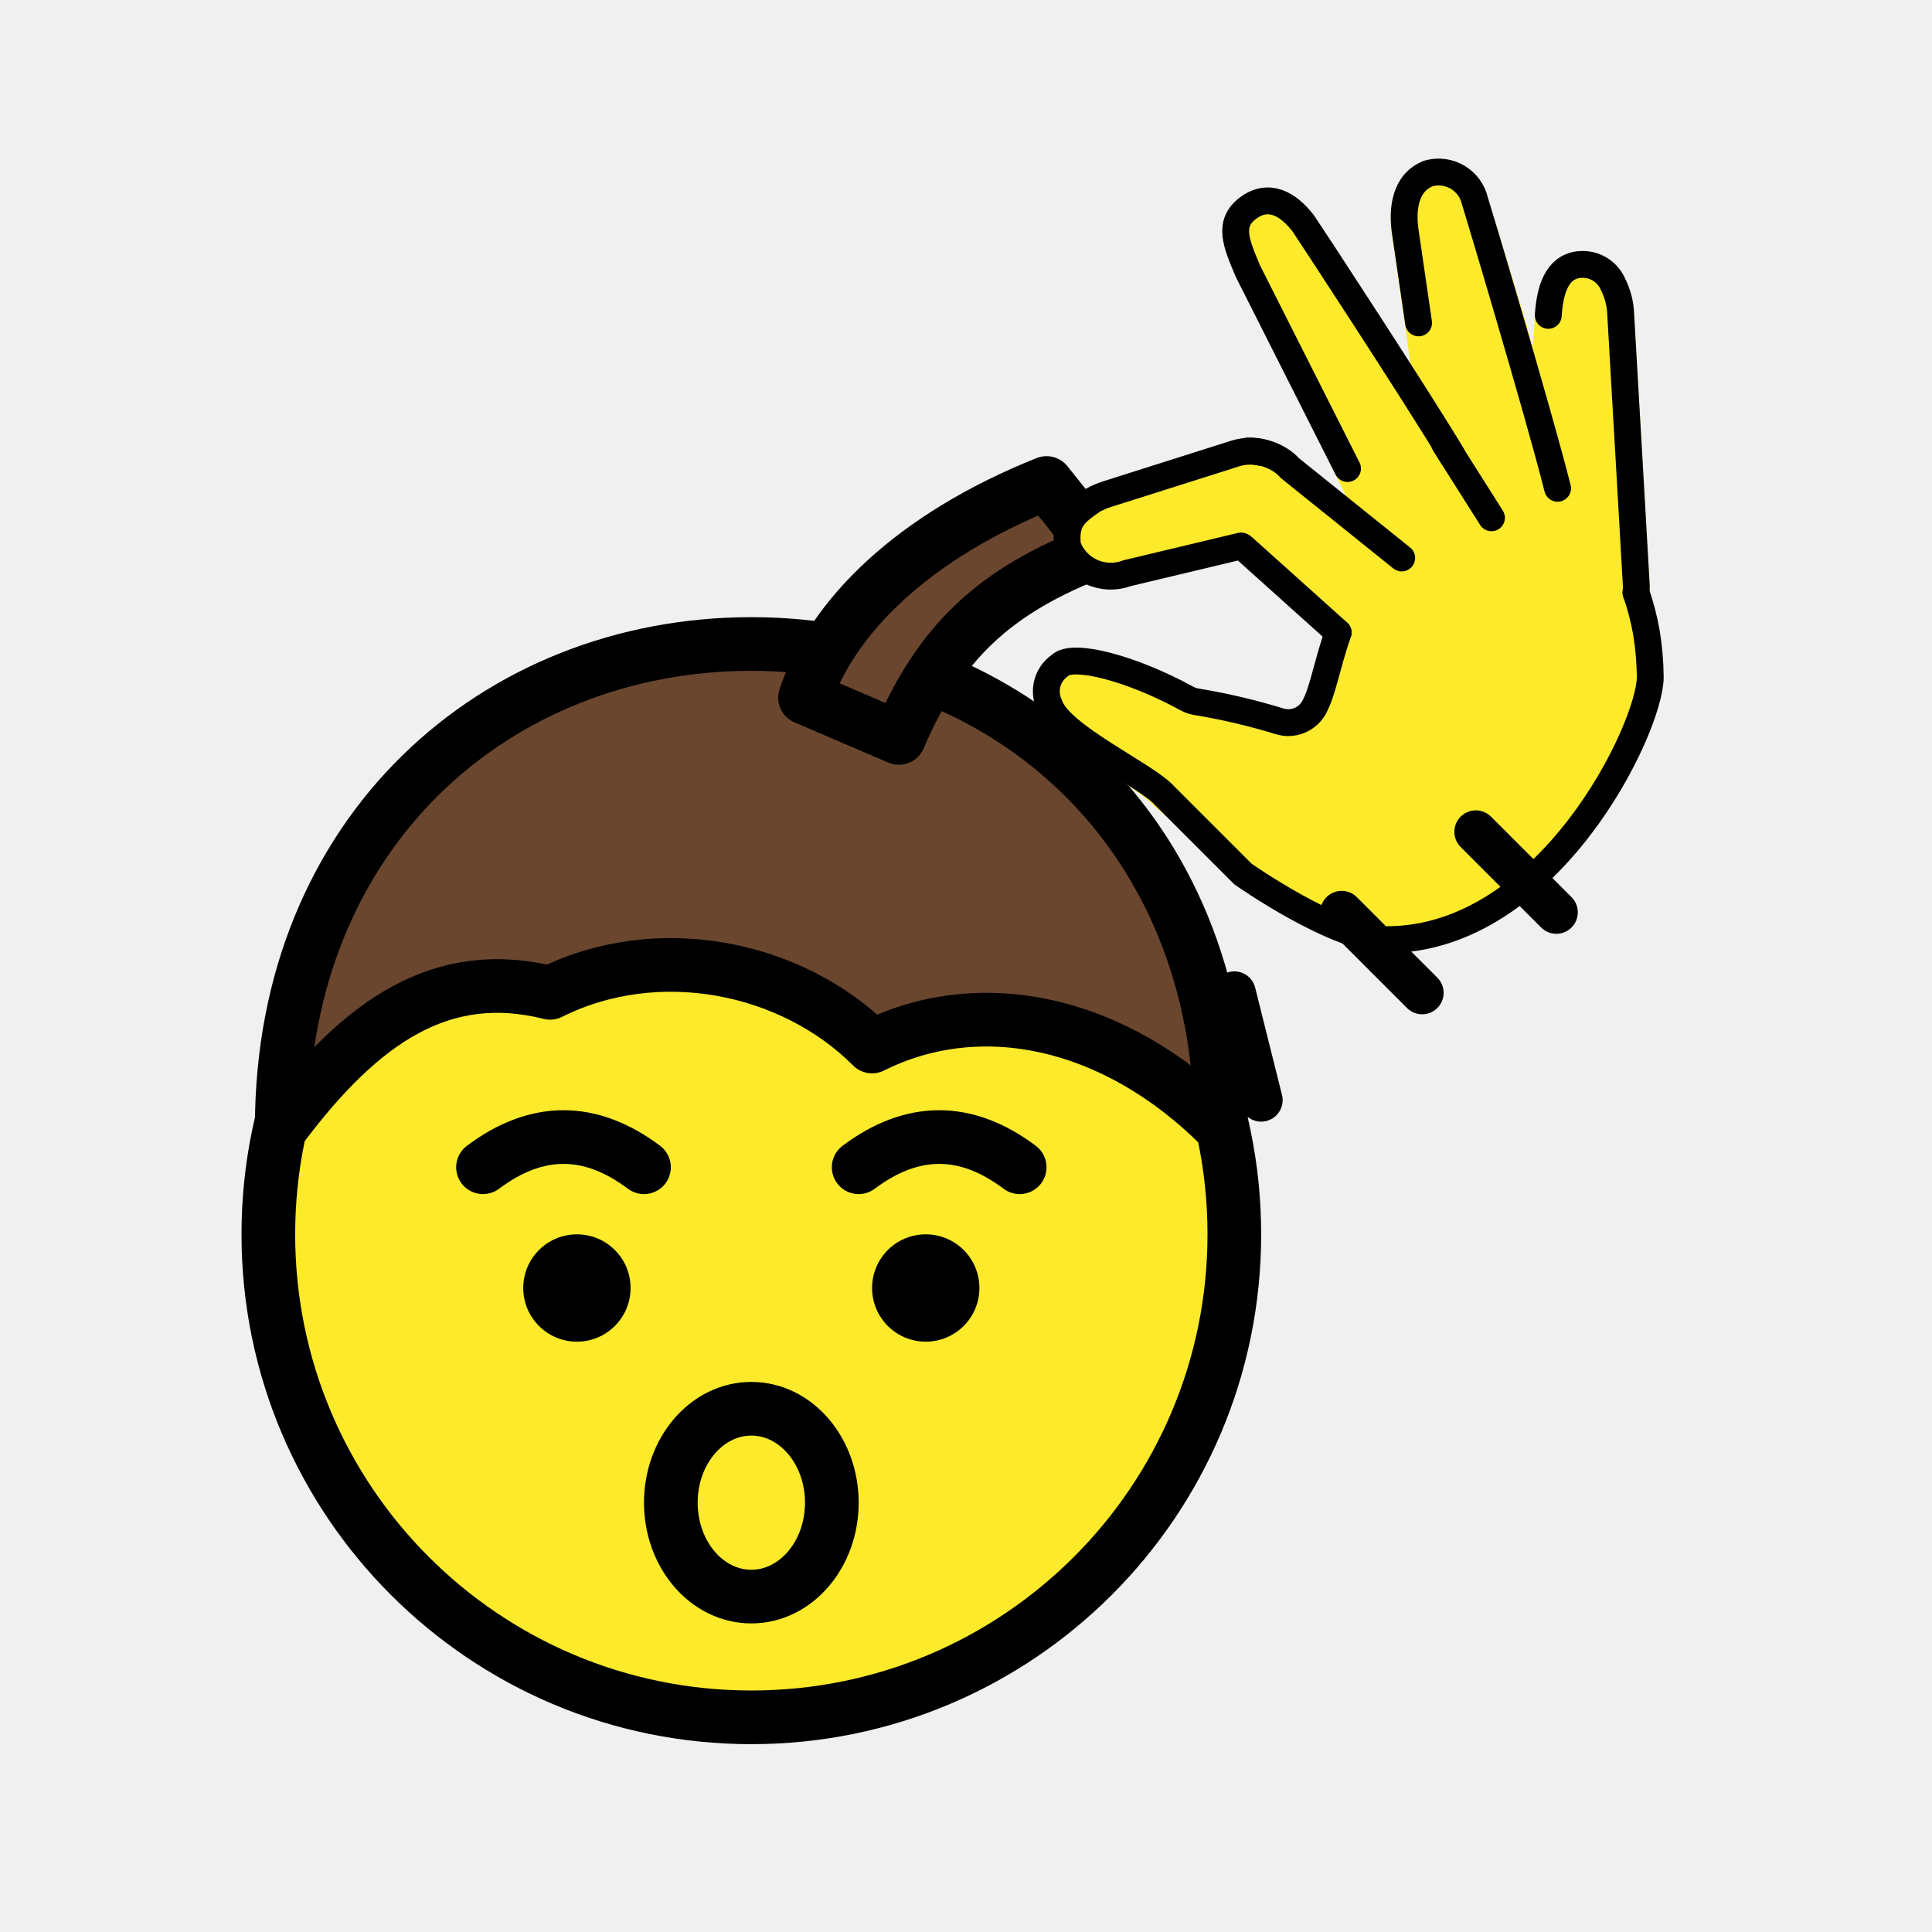
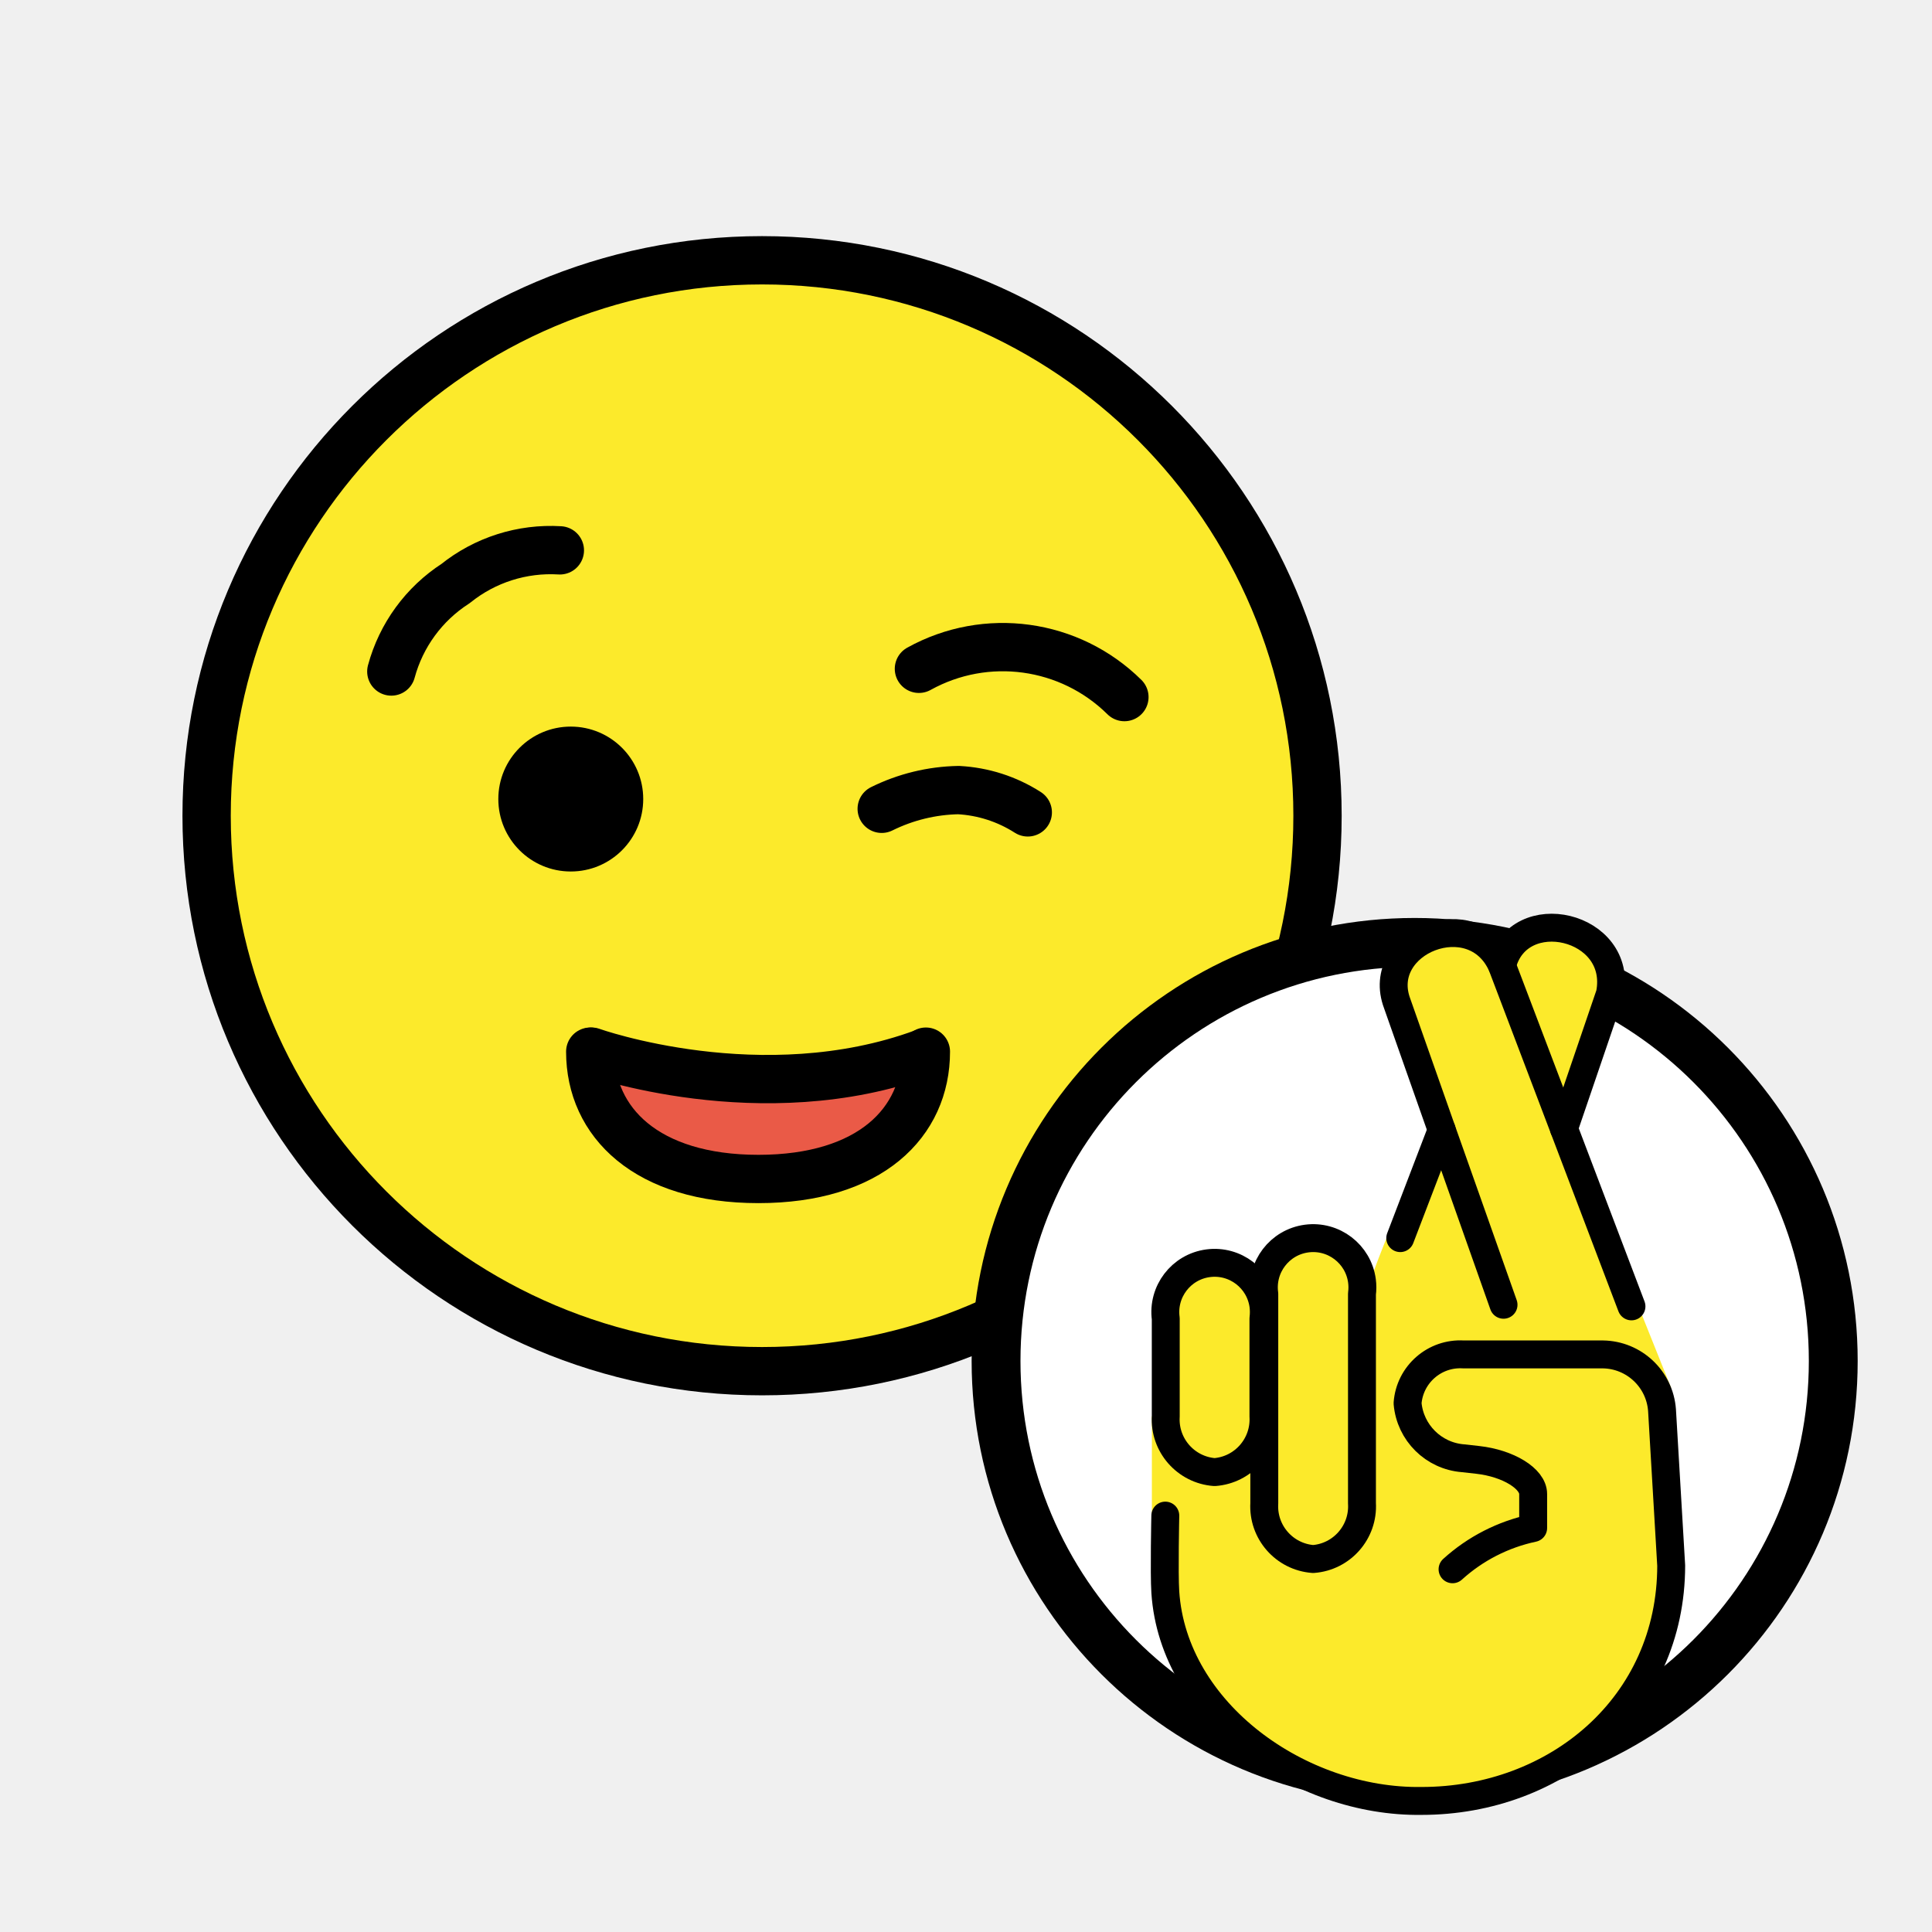
<svg xmlns="http://www.w3.org/2000/svg" viewBox="0 0 72 72" width="72" height="72">
-   <g stroke="#000" stroke-width="2" stroke-linejoin="round" stroke-linecap="round">
-     <circle cx="28" cy="46" r="18" fill="#FCEA2B" />
-     <path fill="#6A462F" d="M10.5 42c0-11 8-18 17.5-18s17.5 7 17.5 18c-4-4-9-5-13-3-3-3-8-4-12-2-4-1-7 1-10 5z" />
-     <path fill="#6A462F" d="M30 26c1-3 4-6 9-8l2 2.5c-4 1.5-6 3.5-7.5 7z" />
-   </g>
-   <g fill="#000">
-     <circle cx="21.5" cy="48" r="2" />
-     <circle cx="34.5" cy="48" r="2" />
-   </g>
-   <g fill="none" stroke="#000" stroke-width="2" stroke-linecap="round">
-     <path d="M18 43.5c2-1.5 4-1.5 6 0M32 43.5c2-1.5 4-1.5 6 0" />
-     <ellipse cx="28" cy="56" rx="3" ry="3.5" />
-   </g>
-   <g transform="translate(40,20) scale(.5) translate(-12,-35)">
+   <g transform="translate(-4,-2) scale(.9)">
+     <g>
+       <circle cx="36" cy="36" r="23" fill="#FCEA2B" />
+       <polygon fill="#EA5A47" points="38.254,51.023 41.277,49.677 42.446,48.234 42.764,46.624 39.065,46.669 29.097,46.669 30.411,49.677 33.57,51.023" />
+     </g>
+     <g />
+     <g />
    <g />
    <g>
-       <g>
-         <path fill="#fcea2b" stroke="#fcea2b" stroke-linecap="round" stroke-linejoin="round" stroke-width="2" d="M40.235,29.081l-1.489-2.429c-2.535-4.25-9.439-14.642-9.595-14.847-1.15-1.511-2.63-2.3-4.141-1.15-1.511,1.141-.412,2.611.463,4.689l6.92,14.492,2.772,5.699-7.019-5.507a3.404,3.404,0,0,0-.787-.651,2.733,2.733,0,0,0-1.383-.522,3.699,3.699,0,0,0-1.825.055l-9.624,3.05a6.011,6.011,0,0,0-1.102.478c-1.396.985-1.847,1.29-1.654,3.173a3.04,3.04,0,0,0,4.151,1.826l8.716-1.976.373.31,6.992,6.217a52.287,52.287,0,0,1-2.065,5.88,2.193,2.193,0,0,1-2.582,1.023,47.202,47.202,0,0,0-6.206-1.455,2.148,2.148,0,0,1-.691-.242C16.363,44.95,11.949,43.785,11,44.734c-.945.872-.621,1.331-.145,2.758.765,2.294,6.598,5.42,7.934,6.935l6.55,5.449s6.402,4.609,10.227,4.588c12.063-.066,18.949-14.75,18.962-18.52.006-1.642.193-3.625.193-3.625a19.036,19.036,0,0,0-.778-3.006l-.011-.006a3.243,3.243,0,0,0,.029-.536s-.933-16.319-1.165-20.239a5.272,5.272,0,0,0-.557-2.176,2.464,2.464,0,0,0-2.562-1.498c-1.632.187-2.158,1.876-2.276,3.783L46.834,26.731C45.45,21.213,42.018,10.33,41.93,10.106A2.778,2.778,0,0,0,38.496,8.053c-1.784.673-2.02,2.691-1.739,4.459l.976,6.688,1.014,7.451" />
-       </g>
-     </g>
-     <g>
-       <g>
-         <path fill="none" stroke="#000" stroke-linecap="round" stroke-linejoin="round" stroke-width="2" d="M31.736,42.143c-.869,2.515-1.12,4.348-1.798,5.591a2.193,2.193,0,0,1-2.582,1.023,47.197,47.197,0,0,0-6.206-1.455,2.15,2.15,0,0,1-.691-.242c-4.095-2.244-8.509-3.408-9.458-2.459a2.347,2.347,0,0,0-.776,2.964c.765,2.294,7.228,5.214,8.565,6.728l5.849,5.849S31.61,65.058,35.435,65.037C47.498,64.971,54.987,49.242,55,45.472a21.652,21.652,0,0,0-.279-3.287,19.036,19.036,0,0,0-.778-3.006" />
-         <path fill="none" stroke="#000" stroke-linecap="round" stroke-linejoin="round" stroke-width="2" d="M24.504,35.694l-8.509,2.032a3.431,3.431,0,0,1-4.429-2.032c-.194-1.883.462-2.405,1.859-3.39a6.011,6.011,0,0,1,1.102-.478l9.624-3.05a3.699,3.699,0,0,1,1.825-.055" />
-         <line x1="31.736" x2="24.638" y1="42.143" y2="35.771" fill="none" stroke="#000" stroke-linecap="round" stroke-linejoin="round" stroke-width="2" />
-         <path fill="none" stroke="#000" stroke-linecap="round" stroke-linejoin="round" stroke-width="2" d="M25.01,28.613a4.333,4.333,0,0,1,2.349.631,3.404,3.404,0,0,1,.787.651l8.329,6.694" />
-         <path fill="none" stroke="#000" stroke-linecap="round" stroke-linejoin="round" stroke-width="2" d="M32.437,29.922,25.01,15.208c-.875-2.078-1.511-3.546,0-4.687,1.511-1.15,2.991-.361,4.141,1.15.156.205,8.549,13.016,11.084,17.266v.01" />
-         <path fill="none" stroke="#000" stroke-linecap="round" stroke-linejoin="round" stroke-width="2" d="M48.093,31.395C46.709,25.877,42.018,10.197,41.93,9.972a2.778,2.778,0,0,0-3.434-2.053c-1.784.673-2.02,2.691-1.739,4.459l.976,6.688" />
-         <path fill="none" stroke="#000" stroke-linecap="round" stroke-linejoin="round" stroke-width="2" d="M47.4,18.506c.119-1.907.644-3.596,2.276-3.783a2.464,2.464,0,0,1,2.562,1.498,5.272,5.272,0,0,1,.557,2.176c.232,3.92,1.165,20.239,1.165,20.239a3.243,3.243,0,0,1-.029.536" />
-         <line x1="39.675" x2="43.166" y1="28.081" y2="33.594" fill="none" stroke="#000" stroke-linecap="round" stroke-linejoin="round" stroke-width="2" />
-       </g>
+       <path fill="none" stroke="#000000" stroke-linecap="round" stroke-linejoin="round" stroke-width="2" d="M20.648,30.028 c0.405-1.502,1.353-2.799,2.66-3.642c1.218-0.98,2.759-1.47,4.319-1.375" />
+       <path fill="none" stroke="#000000" stroke-linecap="round" stroke-linejoin="round" stroke-width="2" d="M51.004,31.087 c-2.262-2.236-5.727-2.713-8.509-1.171" />
+       <path fill="none" stroke="#000000" stroke-linecap="round" stroke-linejoin="round" stroke-width="2" d="M42.783,45.769 c0,2.937-2.308,5.272-6.934,5.272s-6.964-2.342-6.964-5.272" />
+       <path fill="none" stroke="#000000" stroke-linecap="round" stroke-linejoin="round" stroke-width="2" d="M28.94,45.769 c0,0,7.047,2.52,13.75,0.054" />
+       <path fill="none" stroke="#000000" stroke-linecap="round" stroke-linejoin="round" stroke-width="2" d="M47.003,35.861 c-0.861-0.551-1.849-0.869-2.869-0.923c-1.104,0.02-2.19,0.285-3.18,0.775" />
+       <circle cx="28.079" cy="35.309" r="3" />
+       <circle cx="36" cy="36" r="23" fill="none" stroke="#000000" stroke-linecap="round" stroke-linejoin="round" stroke-width="2" />
    </g>
  </g>
-   <g fill="none" stroke="#000" stroke-width="1.6" stroke-linecap="round">
-     <path d="M50 34l3 3M55 31l3 3M46 37l1 4" />
+   <g transform="translate(34,32) scale(.52)">
+     <circle cx="36" cy="36" r="30" fill="#fff" stroke="#000" stroke-width="3.5" />
+     <g />
+     <g />
+     <g>
+       <path fill="#fcea2b" stroke="none" d="M21.662,43.963c-2.064-0.153-3.623-1.934-3.5-4v-7c-0.258-1.933,1.1-3.709,3.033-3.967 c1.933-0.258,3.709,1.1,3.967,3.033c0.041,0.31,0.041,0.624,0,0.934v7 C25.284,42.029,23.725,43.811,21.662,43.963z" />
+       <path fill="#fcea2b" stroke="none" d="M28.724,50.193c-2.064-0.153-3.623-1.934-3.5-4v-15c-0.258-1.933,1.1-3.709,3.033-3.967 c1.933-0.258,3.709,1.1,3.967,3.033c0.041,0.31,0.041,0.624,0,0.934v15 C32.347,48.259,30.788,50.041,28.724,50.193z" />
+       <path fill="#fcea2b" stroke="none" d="M54.386,37.938L42.267,7.68c-2.017-4.617-9.204-1.742-7.515,2.713l3.186,9.045L40.5,35.604" />
+       <path fill="#fcea2b" stroke="none" d="M46.699,19.347l3.297-9.665c0.955-4.947-6.596-6.651-7.729-2.023" />
+       <path fill="#fcea2b" stroke="none" d="M33.938,54.375l9.933-30.52c0.955-4.947-3.121-16.331-11.616,7.958" />
+       <path fill="#fcea2b" stroke="none" d="M18.67,46.5v6.172c1.162,8.6,8.687,14.985,17.512,14.857c9.835,0,18.203-6.833,18.203-16.878 l-0.001-0.001l-0.668-11.129c-0.166-2.228-2.037-3.962-4.309-3.993H39.234c-2.102-0.123-3.914,1.436-4.069,3.5 c0.185,2.11,1.897,3.778,4.045,3.942l1.067,0.117c2.225,0.242,4.045,1.342,4.045,2.442v2v0.44 c-2.191,0.458-4.219,1.478-5.877,2.958" />
+       <polygon fill="#fcea2b" stroke="none" points="43.438,54.875 17.167,46.917 17.167,39.958 44.594,39.781" />
+     </g>
+     <g />
+     <g>
+       <path fill="none" stroke="#000000" stroke-linecap="round" stroke-linejoin="round" stroke-width="2" d="M21.662,43.963 c-2.064-0.153-3.623-1.934-3.5-4v-7c-0.258-1.933,1.1-3.709,3.033-3.967c1.933-0.258,3.709,1.1,3.967,3.033 c0.041,0.31,0.041,0.624,0,0.934v7C25.284,42.029,23.725,43.811,21.662,43.963z" />
+       <path fill="none" stroke="#000000" stroke-linecap="round" stroke-linejoin="round" stroke-width="2" d="M28.724,50.193 c-2.064-0.153-3.623-1.934-3.5-4v-15c-0.258-1.933,1.1-3.709,3.033-3.967c1.933-0.258,3.709,1.1,3.967,3.033 c0.041,0.31,0.041,0.624,0,0.934v15C32.347,48.259,30.788,50.041,28.724,50.193z" />
+       <line x1="37.938" x2="34.967" y1="19.438" y2="27.195" fill="none" stroke="#000000" stroke-linecap="round" stroke-linejoin="round" stroke-width="2" />
+       <path fill="none" stroke="#000000" stroke-linecap="round" stroke-linejoin="round" stroke-width="2" d="M51.539,32.086 L42.267,7.68c-2.017-4.617-9.204-1.742-7.515,2.713l3.186,9.045l4.432,12.533" />
+       <path fill="none" stroke="#000000" stroke-linecap="round" stroke-linejoin="round" stroke-width="2" d="M46.699,19.347 l3.297-9.665c0.955-4.947-6.596-6.651-7.729-2.023" />
+       <path fill="none" stroke="#000000" stroke-linecap="round" stroke-linejoin="round" stroke-width="2" d="M18.13,47.081 c0,0-0.09,4.118,0,5.487c0.572,8.657,9.688,15.089,18.363,14.962c9.667,0,17.893-6.833,17.893-16.878l-0.001-0.001 l-0.657-11.129c-0.163-2.228-2.002-3.962-4.236-3.993h-10c-2.066-0.123-3.847,1.436-4,3.5 c0.182,2.11,1.865,3.778,3.976,3.942l1.049,0.117c2.187,0.242,3.976,1.342,3.976,2.442v2v0.44 c-2.153,0.458-4.147,1.478-5.777,2.958" />
+     </g>
  </g>
</svg>
